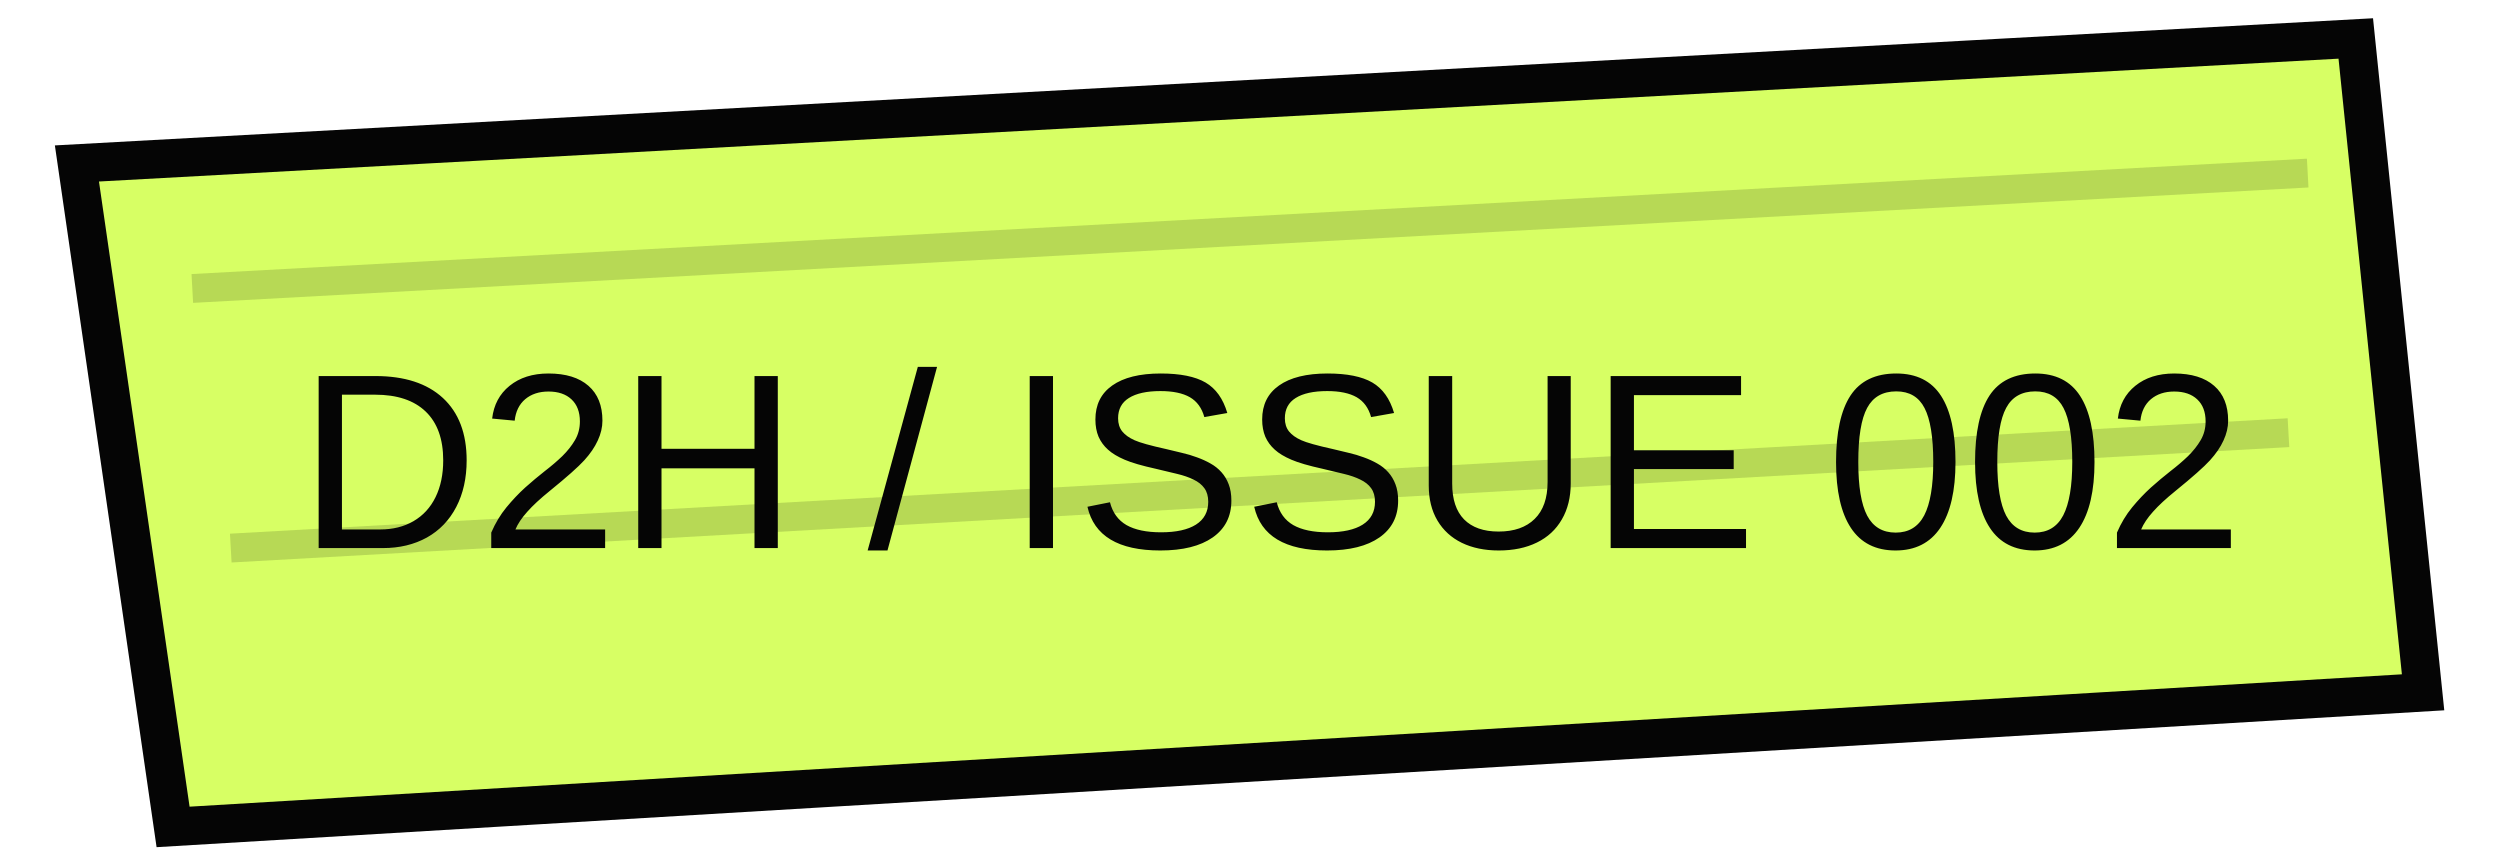
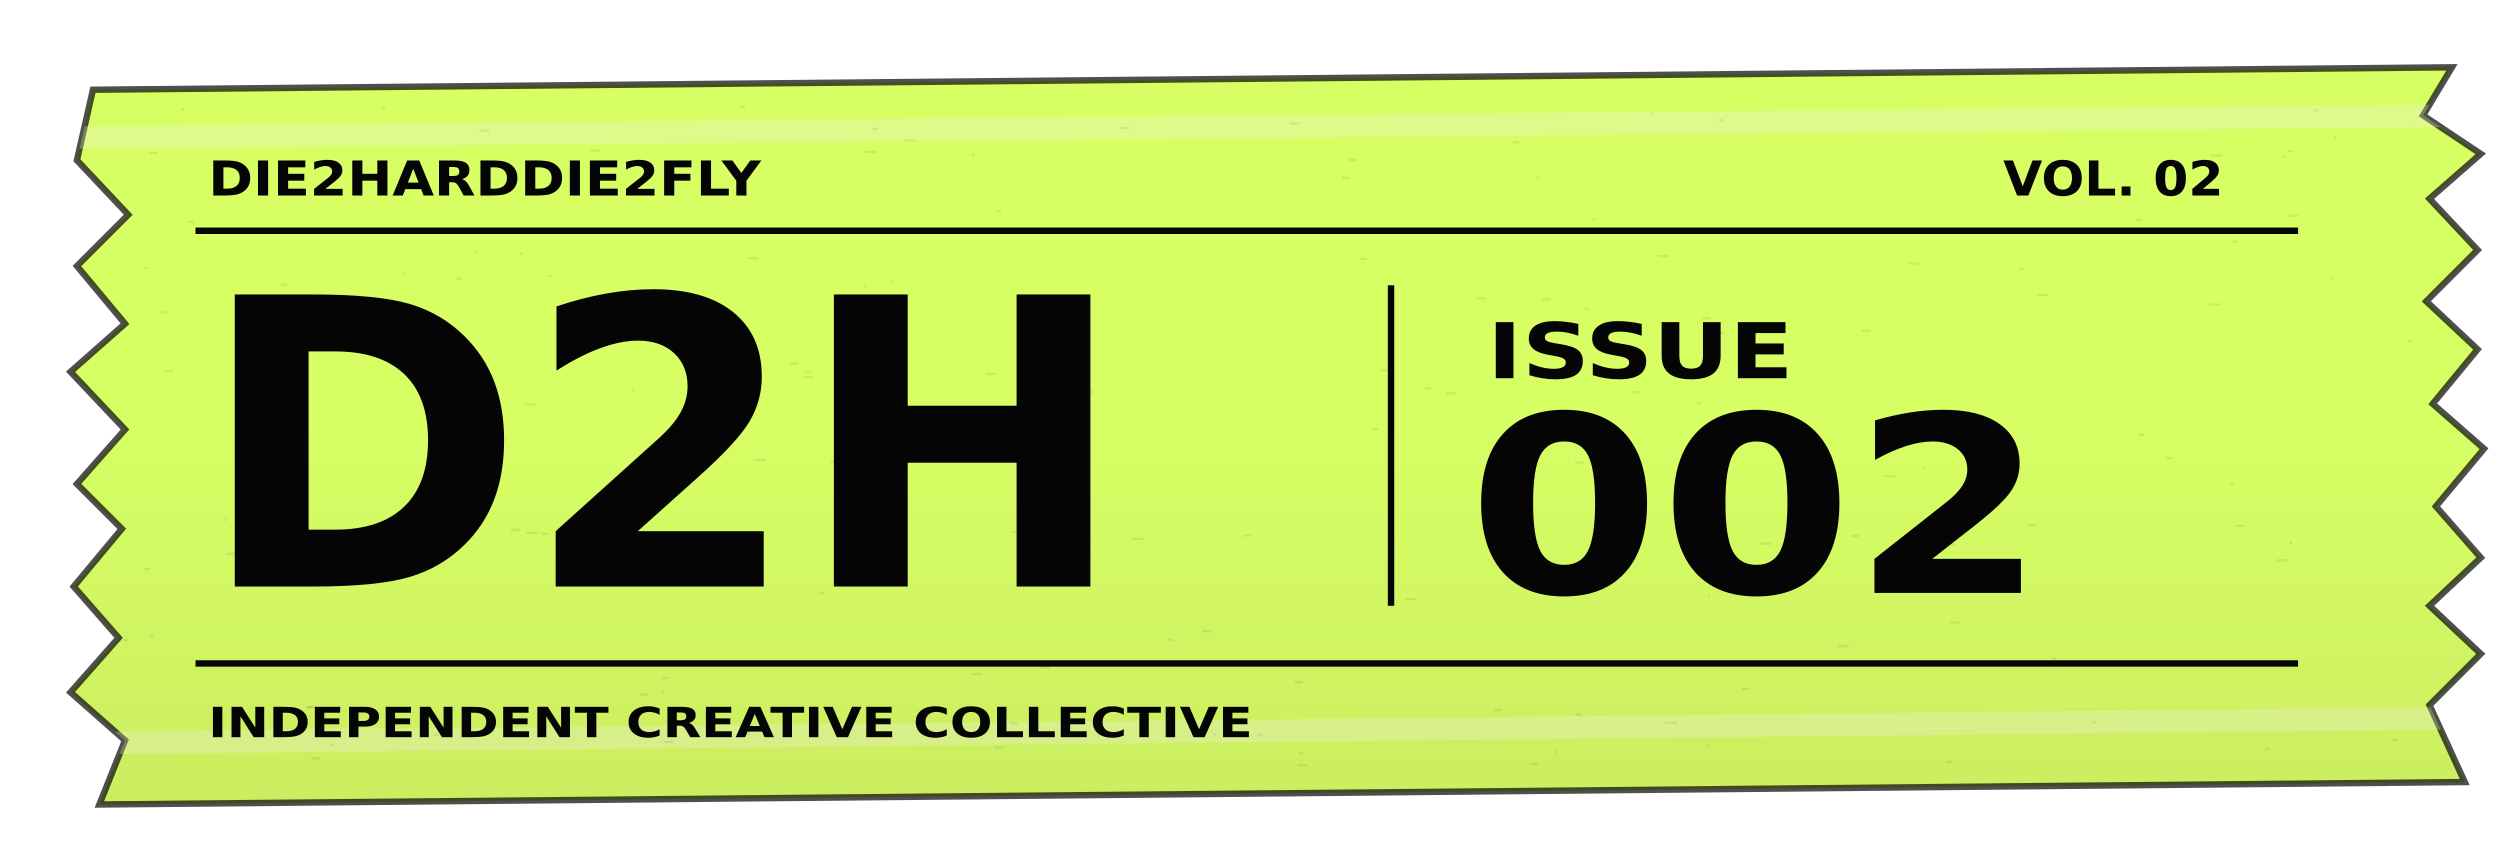
- <svg xmlns="http://www.w3.org/2000/svg" viewBox="0 0 260 90">
-   <path fill="#d7ff64" stroke="#050505" stroke-width="4" d="M8 17 245 4l7 68L18 86Z" />
-   <path d="m20 30 220-12M24 57l214-12" stroke="#050505" stroke-opacity=".15" stroke-width="3" />
-   <text x="31" y="57" font-family="Arial Black,Arial" font-size="26" fill="#050505">D2H / ISSUE 002</text>
+ <svg xmlns="http://www.w3.org/2000/svg" width="780" height="270" viewBox="0 0 780 270" role="img" aria-labelledby="title desc">
+   <defs>
+     <clipPath id="edge">
+       <path d="M29 28 L765 21 756 36 774 48 758 62 773 78 757 94 773 109 759 126 775 140 760 158 774 174 758 189 774 204 758 220 769 244 31 251 39 231 22 216 37 199 23 183 38 165 24 151 39 134 22 116 39 101 24 83 40 67 24 50Z" />
+     </clipPath>
+     <linearGradient id="tape" x2="0" y2="1">
+       <stop stop-color="#d7ff64" />
+       <stop offset=".48" stop-color="#d7ff64" />
+       <stop offset="1" stop-color="#cbed60" />
+     </linearGradient>
+   </defs>
+   <path d="M29 28 L765 21 756 36 774 48 758 62 773 78 757 94 773 109 759 126 775 140 760 158 774 174 758 189 774 204 758 220 769 244 31 251 39 231 22 216 37 199 23 183 38 165 24 151 39 134 22 116 39 101 24 83 40 67 24 50Z" fill="url(#tape)" stroke="#050505" stroke-width="2" stroke-opacity=".7" />
+   <g clip-path="url(#edge)">
+     <path d="M12 43 779 36 M13 232 776 224" stroke="#f2ede6" stroke-opacity=".3" stroke-width="7" />
+     <path d="M61 72H717 M61 207H717" stroke="#050505" stroke-width="2" />
+     <path d="M434 89V189" stroke="#050505" stroke-width="2" />
+     <path fill="#050505" d="M96.28,109.64L96.28,165.25L104.53,165.25Q118.64,165.25 126.08,158.10Q133.55,150.95 133.55,137.34Q133.55,123.80 126.12,116.73Q118.71,109.64 104.53,109.64L96.28,109.64ZM73.25,91.87L97.53,91.87Q117.87,91.87 127.82,94.84Q137.78,97.79 144.90,104.88Q151.18,111.05 154.22,119.11Q157.28,127.16 157.28,137.34Q157.28,147.67 154.22,155.75Q151.18,163.84 144.90,169.99Q137.72,177.08 127.67,180.05Q117.62,183.00 97.53,183.00L73.25,183.00L73.25,91.87ZM198.98,165.73L238.28,165.73L238.28,183.00L173.37,183.00L173.37,165.73L205.97,136.36Q210.35,132.34 212.44,128.49Q214.52,124.64 214.52,120.50Q214.52,114.09 210.31,110.19Q206.10,106.28 199.09,106.28Q193.72,106.28 187.30,108.62Q180.91,110.97 173.62,115.62L173.62,95.60Q181.39,92.98 188.99,91.61Q196.59,90.23 203.88,90.23Q219.92,90.23 228.80,97.43Q237.68,104.62 237.68,117.51Q237.68,124.95 233.91,131.40Q230.14,137.82 218.06,148.64L198.98,165.73ZM260.17,91.87L283.20,91.87L283.20,126.59L317.18,126.59L317.18,91.87L340.20,91.87L340.20,183.00L317.18,183.00L317.18,144.37L283.20,144.37L283.20,183.00L260.17,183.00L260.17,91.87Z" />
+     <path fill="#050505" d="M466.69,100.50L472.19,100.50L472.19,118.00L466.69,118.00L466.69,100.50ZM492.43,101.05L492.43,104.76Q490.68,104.11 489.00,103.79Q487.33,103.46 485.85,103.46Q483.87,103.46 482.93,103.90Q481.99,104.35 481.99,105.28Q481.99,105.99 482.62,106.38Q483.26,106.77 484.93,107.05L487.27,107.44Q490.83,108.03 492.33,109.22Q493.84,110.42 493.84,112.62Q493.84,115.51 491.74,116.93Q489.65,118.34 485.34,118.34Q483.32,118.34 481.27,118.02Q479.23,117.71 477.18,117.08L477.18,113.28Q479.23,114.17 481.13,114.62Q483.04,115.07 484.82,115.07Q486.62,115.07 487.58,114.58Q488.53,114.08 488.53,113.17Q488.53,112.35 487.88,111.91Q487.23,111.46 485.29,111.11L483.16,110.72Q479.95,110.16 478.47,108.93Q476.99,107.70 476.99,105.61Q476.99,103.00 479.05,101.59Q481.11,100.19 484.97,100.19Q486.73,100.19 488.59,100.41Q490.45,100.62 492.43,101.05ZM512.21,101.05L512.21,104.76Q510.45,104.11 508.77,103.79Q507.10,103.46 505.62,103.46Q503.65,103.46 502.70,103.90Q501.76,104.35 501.76,105.28Q501.76,105.99 502.39,106.38Q503.03,106.77 504.70,107.05L507.04,107.44Q510.60,108.03 512.10,109.22Q513.61,110.42 513.61,112.62Q513.61,115.51 511.51,116.93Q509.42,118.34 505.11,118.34Q503.09,118.34 501.04,118.02Q499.00,117.71 496.95,117.08L496.95,113.28Q499.00,114.17 500.90,114.62Q502.81,115.07 504.59,115.07Q506.39,115.07 507.35,114.58Q508.30,114.08 508.30,113.17Q508.30,112.35 507.65,111.91Q507.00,111.46 505.06,111.11L502.93,110.72Q499.72,110.16 498.24,108.93Q496.76,107.70 496.76,105.61Q496.76,103.00 498.82,101.59Q500.88,100.19 504.74,100.19Q506.50,100.19 508.36,100.41Q510.22,100.62 512.21,101.05ZM518.44,100.50L523.95,100.50L523.95,110.99Q523.95,113.16 524.81,114.09Q525.68,115.02 527.63,115.02Q529.61,115.02 530.47,114.09Q531.33,113.16 531.33,110.99L531.33,100.50L536.84,100.50L536.84,110.99Q536.84,114.71 534.56,116.53Q532.30,118.34 527.63,118.34Q522.99,118.34 520.71,116.53Q518.44,114.71 518.44,110.99L518.44,100.50ZM542.22,100.50L557.07,100.50L557.07,103.92L547.72,103.92L547.72,107.17L556.52,107.17L556.52,110.58L547.72,110.58L547.72,114.59L557.38,114.59L557.38,118.00L542.22,118.00L542.22,100.50Z" />
+     <path fill="#050505" d="M497.67,156.87Q497.67,146.34 495.46,142.05Q493.25,137.74 488.02,137.74Q482.81,137.74 480.57,142.05Q478.33,146.34 478.33,156.87Q478.33,167.52 480.57,171.89Q482.81,176.24 488.02,176.24Q493.21,176.24 495.43,171.89Q497.67,167.52 497.67,156.87ZM513.88,156.99Q513.88,170.94 507.14,178.52Q500.41,186.09 488.02,186.09Q475.60,186.09 468.86,178.52Q462.12,170.94 462.12,156.99Q462.12,143.00 468.86,135.43Q475.60,127.85 488.02,127.85Q500.41,127.85 507.14,135.43Q513.88,143.00 513.88,156.99ZM557.68,156.87Q557.68,146.34 555.47,142.05Q553.26,137.74 548.03,137.74Q542.81,137.74 540.58,142.05Q538.34,146.34 538.34,156.87Q538.34,167.52 540.58,171.89Q542.81,176.24 548.03,176.24Q553.22,176.24 555.44,171.89Q557.68,167.52 557.68,156.87ZM573.89,156.99Q573.89,170.94 567.15,178.52Q560.41,186.09 548.03,186.09Q535.60,186.09 528.87,178.52Q522.13,170.94 522.13,156.99Q522.13,143.00 528.87,135.43Q535.60,127.85 548.03,127.85Q560.41,127.85 567.15,135.43Q573.89,143.00 573.89,156.99ZM602.86,174.36L630.52,174.36L630.52,185.00L584.83,185.00L584.83,174.36L607.78,156.27Q610.86,153.79 612.33,151.42Q613.80,149.05 613.80,146.50Q613.80,142.55 610.84,140.15Q607.87,137.74 602.94,137.74Q599.15,137.74 594.64,139.19Q590.14,140.63 585.01,143.49L585.01,131.16Q590.48,129.55 595.83,128.71Q601.18,127.85 606.31,127.85Q617.60,127.85 623.85,132.29Q630.11,136.72 630.11,144.66Q630.11,149.24 627.45,153.21Q624.80,157.17 616.29,163.84L602.86,174.36Z" />
+     <path fill="#050505" d="M69.70,52.20L69.70,58.87L70.83,58.87Q72.77,58.87 73.79,58.01Q74.81,57.15 74.81,55.52Q74.81,53.90 73.79,53.05Q72.78,52.20 70.83,52.20L69.70,52.20ZM66.54,50.06L69.87,50.06Q72.66,50.06 74.03,50.42Q75.39,50.77 76.37,51.62Q77.23,52.37 77.65,53.33Q78.07,54.30 78.07,55.52Q78.07,56.76 77.65,57.73Q77.23,58.70 76.37,59.44Q75.38,60.29 74.01,60.65Q72.63,61.00 69.87,61.00L66.54,61.00L66.54,50.06ZM80.49,50.06L83.65,50.06L83.65,61.00L80.49,61.00L80.49,50.06ZM86.74,50.06L95.26,50.06L95.26,52.20L89.90,52.20L89.90,54.23L94.94,54.23L94.94,56.36L89.90,56.36L89.90,58.87L95.44,58.87L95.44,61.00L86.74,61.00L86.74,50.06ZM101.51,58.93L106.90,58.93L106.90,61.00L98.00,61.00L98.00,58.93L102.47,55.40Q103.07,54.92 103.36,54.46Q103.64,54.00 103.64,53.50Q103.64,52.73 103.07,52.26Q102.49,51.79 101.53,51.79Q100.79,51.79 99.91,52.08Q99.03,52.36 98.03,52.91L98.03,50.51Q99.10,50.20 100.14,50.03Q101.18,49.87 102.18,49.87Q104.38,49.87 105.60,50.73Q106.82,51.59 106.82,53.14Q106.82,54.03 106.30,54.81Q105.79,55.58 104.13,56.88L101.51,58.93ZM109.91,50.06L113.06,50.06L113.06,54.23L117.72,54.23L117.72,50.06L120.88,50.06L120.88,61.00L117.72,61.00L117.72,56.36L113.06,56.36L113.06,61.00L109.91,61.00L109.91,50.06ZM131.40,59.01L126.46,59.01L125.68,61.00L122.50,61.00L127.04,50.06L130.81,50.06L135.34,61.00L132.17,61.00L131.40,59.01ZM127.25,56.98L130.60,56.98L128.93,52.63L127.25,56.98ZM141.45,54.91Q142.45,54.91 142.88,54.59Q143.31,54.25 143.31,53.50Q143.31,52.75 142.88,52.43Q142.45,52.11 141.45,52.11L140.13,52.11L140.13,54.91L141.45,54.91ZM140.13,56.86L140.13,61.00L136.97,61.00L136.97,50.06L141.79,50.06Q144.21,50.06 145.34,50.79Q146.46,51.51 146.46,53.08Q146.46,54.17 145.88,54.86Q145.29,55.56 144.11,55.89Q144.76,56.02 145.27,56.49Q145.78,56.95 146.31,57.89L148.02,61.00L144.66,61.00L143.17,58.28Q142.72,57.46 142.25,57.16Q141.79,56.86 141.02,56.86L140.13,56.86ZM153.06,52.20L153.06,58.87L154.19,58.87Q156.13,58.87 157.15,58.01Q158.17,57.15 158.17,55.52Q158.17,53.90 157.15,53.05Q156.14,52.20 154.19,52.20L153.06,52.20ZM149.90,50.06L153.23,50.06Q156.02,50.06 157.39,50.42Q158.75,50.77 159.73,51.62Q160.59,52.37 161.01,53.33Q161.43,54.30 161.43,55.52Q161.43,56.76 161.01,57.73Q160.59,58.70 159.73,59.44Q158.74,60.29 157.37,60.65Q155.99,61.00 153.23,61.00L149.90,61.00L149.90,50.06ZM167.01,52.20L167.01,58.87L168.14,58.87Q170.07,58.87 171.09,58.01Q172.12,57.15 172.12,55.52Q172.12,53.90 171.10,53.05Q170.08,52.20 168.14,52.20L167.01,52.20ZM163.85,50.06L167.18,50.06Q169.97,50.06 171.33,50.42Q172.70,50.77 173.67,51.62Q174.54,52.37 174.95,53.33Q175.37,54.30 175.37,55.52Q175.37,56.76 174.95,57.73Q174.54,58.70 173.67,59.44Q172.69,60.29 171.31,60.65Q169.93,61.00 167.18,61.00L163.85,61.00L163.85,50.06ZM177.79,50.06L180.95,50.06L180.95,61.00L177.79,61.00L177.79,50.06ZM184.05,50.06L192.57,50.06L192.57,52.20L187.20,52.20L187.20,54.23L192.25,54.23L192.25,56.36L187.20,56.36L187.20,58.87L192.75,58.87L192.75,61.00L184.05,61.00L184.05,50.06ZM198.82,58.93L204.21,58.93L204.21,61.00L195.31,61.00L195.31,58.93L199.78,55.40Q200.38,54.92 200.66,54.46Q200.95,54.00 200.95,53.50Q200.95,52.73 200.37,52.26Q199.79,51.79 198.83,51.79Q198.10,51.79 197.22,52.08Q196.34,52.36 195.34,52.91L195.34,50.51Q196.41,50.20 197.45,50.03Q198.49,49.87 199.49,49.87Q201.69,49.87 202.91,50.73Q204.13,51.59 204.13,53.14Q204.13,54.03 203.61,54.81Q203.09,55.58 201.44,56.88L198.82,58.93ZM207.21,50.06L215.73,50.06L215.73,52.20L210.37,52.20L210.37,54.23L215.41,54.23L215.41,56.36L210.37,56.36L210.37,61.00L207.21,61.00L207.21,50.06ZM218.69,50.06L221.84,50.06L221.84,58.87L227.39,58.87L227.39,61.00L218.69,61.00L218.69,50.06ZM225.06,50.06L228.51,50.06L231.30,53.96L234.09,50.06L237.55,50.06L232.89,56.39L232.89,61.00L229.73,61.00L229.73,56.39L225.06,50.06Z" />
+     <path fill="#050505" d="M625.08,50.06L628.05,50.06L631.10,58.14L634.14,50.06L637.11,50.06L632.86,61.00L629.33,61.00L625.08,50.06ZM643.60,51.91Q642.25,51.91 641.51,52.86Q640.76,53.81 640.76,55.54Q640.76,57.26 641.51,58.22Q642.25,59.17 643.60,59.17Q644.97,59.17 645.71,58.22Q646.46,57.26 646.46,55.54Q646.46,53.81 645.71,52.86Q644.97,51.91 643.60,51.91ZM643.60,49.87Q646.37,49.87 647.94,51.38Q649.51,52.88 649.51,55.54Q649.51,58.19 647.94,59.70Q646.37,61.21 643.60,61.21Q640.84,61.21 639.27,59.70Q637.70,58.19 637.70,55.54Q637.70,52.88 639.27,51.38Q640.84,49.87 643.60,49.87ZM651.75,50.06L654.71,50.06L654.71,58.87L659.91,58.87L659.91,61.00L651.75,61.00L651.75,50.06ZM661.95,58.17L664.71,58.17L664.71,61.00L661.95,61.00L661.95,58.17ZM679.05,55.52Q679.05,53.47 678.65,52.63Q678.24,51.79 677.29,51.79Q676.34,51.79 675.93,52.63Q675.52,53.47 675.52,55.52Q675.52,57.59 675.93,58.45Q676.34,59.29 677.29,59.29Q678.24,59.29 678.64,58.45Q679.05,57.59 679.05,55.52ZM682.01,55.54Q682.01,58.26 680.78,59.74Q679.55,61.21 677.29,61.21Q675.02,61.21 673.79,59.74Q672.56,58.26 672.56,55.54Q672.56,52.82 673.79,51.34Q675.02,49.87 677.29,49.87Q679.55,49.87 680.78,51.34Q682.01,52.82 682.01,55.54ZM687.30,58.93L692.35,58.93L692.35,61.00L684.01,61.00L684.01,58.93L688.20,55.40Q688.76,54.92 689.03,54.46Q689.30,54.00 689.30,53.50Q689.30,52.73 688.76,52.26Q688.22,51.79 687.32,51.79Q686.63,51.79 685.80,52.08Q684.98,52.36 684.04,52.91L684.04,50.51Q685.04,50.20 686.02,50.03Q686.99,49.87 687.93,49.87Q689.99,49.87 691.14,50.73Q692.28,51.59 692.28,53.14Q692.28,54.03 691.79,54.81Q691.31,55.58 689.76,56.88L687.30,58.93Z" />
+     <path fill="#050505" d="M66.43,220.52L69.37,220.52L69.37,230.00L66.43,230.00L66.43,220.52ZM72.24,220.52L75.51,220.52L79.65,227.02L79.65,220.52L82.43,220.52L82.43,230.00L79.15,230.00L75.02,223.50L75.02,230.00L72.24,230.00L72.24,220.52ZM88.23,222.37L88.23,228.15L89.28,228.15Q91.07,228.15 92.02,227.41Q92.97,226.67 92.97,225.25Q92.97,223.84 92.03,223.11Q91.08,222.37 89.28,222.37L88.23,222.37ZM85.29,220.52L88.38,220.52Q90.98,220.52 92.24,220.83Q93.51,221.14 94.42,221.88Q95.22,222.52 95.60,223.36Q95.99,224.19 95.99,225.25Q95.99,226.33 95.60,227.17Q95.22,228.01 94.42,228.65Q93.50,229.38 92.22,229.69Q90.94,230.00 88.38,230.00L85.29,230.00L85.29,220.52ZM98.24,220.52L106.15,220.52L106.15,222.37L101.17,222.37L101.17,224.13L105.86,224.13L105.86,225.98L101.17,225.98L101.17,228.15L106.32,228.15L106.32,230.00L98.24,230.00L98.24,220.52ZM108.90,220.52L113.76,220.52Q115.94,220.52 117.10,221.33Q118.26,222.13 118.26,223.61Q118.26,225.11 117.10,225.91Q115.94,226.71 113.76,226.71L111.83,226.71L111.83,230.00L108.90,230.00L108.90,220.52ZM111.83,222.29L111.83,224.94L113.45,224.94Q114.31,224.94 114.77,224.59Q115.24,224.25 115.24,223.61Q115.24,222.98 114.77,222.64Q114.31,222.29 113.45,222.29L111.83,222.29ZM120.33,220.52L128.24,220.52L128.24,222.37L123.26,222.37L123.26,224.13L127.95,224.13L127.95,225.98L123.26,225.98L123.26,228.15L128.41,228.15L128.41,230.00L120.33,230.00L120.33,220.52ZM130.99,220.52L134.26,220.52L138.40,227.02L138.40,220.52L141.18,220.52L141.18,230.00L137.90,230.00L133.77,223.50L133.77,230.00L130.99,230.00L130.99,220.52ZM146.98,222.37L146.98,228.15L148.03,228.15Q149.82,228.15 150.77,227.41Q151.72,226.67 151.72,225.25Q151.72,223.84 150.78,223.11Q149.83,222.37 148.03,222.37L146.98,222.37ZM144.04,220.52L147.14,220.52Q149.73,220.52 150.99,220.83Q152.26,221.14 153.17,221.88Q153.97,222.52 154.36,223.36Q154.75,224.19 154.75,225.25Q154.75,226.33 154.36,227.17Q153.97,228.01 153.17,228.65Q152.25,229.38 150.97,229.69Q149.69,230.00 147.14,230.00L144.04,230.00L144.04,220.52ZM156.99,220.52L164.91,220.52L164.91,222.37L159.93,222.37L159.93,224.13L164.61,224.13L164.61,225.98L159.93,225.98L159.93,228.15L165.07,228.15L165.07,230.00L156.99,230.00L156.99,220.52ZM167.65,220.52L170.92,220.52L175.06,227.02L175.06,220.52L177.84,220.52L177.84,230.00L174.57,230.00L170.43,223.50L170.43,230.00L167.65,230.00L167.65,220.52ZM179.35,220.52L189.83,220.52L189.83,222.37L186.06,222.37L186.06,230.00L183.13,230.00L183.13,222.37L179.35,222.37L179.35,220.52ZM205.80,229.48Q204.99,229.83 204.11,230.01Q203.24,230.18 202.28,230.18Q199.44,230.18 197.78,228.86Q196.12,227.54 196.12,225.27Q196.12,223.00 197.78,221.68Q199.44,220.35 202.28,220.35Q203.24,220.35 204.11,220.53Q204.99,220.71 205.80,221.06L205.80,223.02Q204.98,222.55 204.19,222.34Q203.40,222.12 202.52,222.12Q200.95,222.12 200.05,222.96Q199.16,223.80 199.16,225.27Q199.16,226.74 200.05,227.58Q200.95,228.41 202.52,228.41Q203.40,228.41 204.19,228.20Q204.98,227.98 205.80,227.52L205.80,229.48ZM212.39,224.72Q213.31,224.72 213.71,224.44Q214.11,224.15 214.11,223.50Q214.11,222.85 213.71,222.57Q213.31,222.29 212.39,222.29L211.16,222.29L211.16,224.72L212.39,224.72ZM211.16,226.41L211.16,230.00L208.23,230.00L208.23,220.52L212.70,220.52Q214.95,220.52 216.00,221.15Q217.05,221.78 217.05,223.14Q217.05,224.08 216.50,224.68Q215.96,225.28 214.86,225.57Q215.46,225.68 215.94,226.09Q216.41,226.49 216.90,227.31L218.49,230.00L215.37,230.00L213.98,227.65Q213.57,226.93 213.13,226.67Q212.70,226.41 211.99,226.41L211.16,226.41ZM220.24,220.52L228.15,220.52L228.15,222.37L223.17,222.37L223.17,224.13L227.86,224.13L227.86,225.98L223.17,225.98L223.17,228.15L228.32,228.15L228.32,230.00L220.24,230.00L220.24,220.52ZM237.80,228.27L233.21,228.27L232.49,230.00L229.54,230.00L233.75,220.52L237.25,220.52L241.46,230.00L238.51,230.00L237.80,228.27ZM233.94,226.51L237.06,226.51L235.50,222.74L233.94,226.51ZM240.40,220.52L250.88,220.52L250.88,222.37L247.11,222.37L247.11,230.00L244.18,230.00L244.18,222.37L240.40,222.37L240.40,220.52ZM252.40,220.52L255.33,220.52L255.33,230.00L252.40,230.00L252.40,220.52ZM256.85,220.52L259.80,220.52L262.81,227.52L265.82,220.52L268.77,220.52L264.56,230.00L261.06,230.00L256.85,220.52ZM270.28,220.52L278.19,220.52L278.19,222.37L273.21,222.37L273.21,224.13L277.90,224.13L277.90,225.98L273.21,225.98L273.21,228.15L278.36,228.15L278.36,230.00L270.28,230.00L270.28,220.52ZM295.39,229.48Q294.58,229.83 293.70,230.01Q292.83,230.18 291.87,230.18Q289.03,230.18 287.37,228.86Q285.71,227.54 285.71,225.27Q285.71,223.00 287.37,221.68Q289.03,220.35 291.87,220.35Q292.83,220.35 293.70,220.53Q294.58,220.71 295.39,221.06L295.39,223.02Q294.57,222.55 293.78,222.34Q292.98,222.12 292.11,222.12Q290.54,222.12 289.64,222.96Q288.74,223.80 288.74,225.27Q288.74,226.74 289.64,227.58Q290.54,228.41 292.11,228.41Q292.98,228.41 293.78,228.20Q294.57,227.98 295.39,227.52L295.39,229.48ZM303.01,222.12Q301.67,222.12 300.93,222.95Q300.19,223.77 300.19,225.27Q300.19,226.76 300.93,227.59Q301.67,228.41 303.01,228.41Q304.36,228.41 305.10,227.59Q305.83,226.76 305.83,225.27Q305.83,223.77 305.10,222.95Q304.36,222.12 303.01,222.12ZM303.01,220.35Q305.75,220.35 307.30,221.66Q308.86,222.97 308.86,225.27Q308.86,227.57 307.30,228.88Q305.75,230.18 303.01,230.18Q300.27,230.18 298.72,228.88Q297.16,227.57 297.16,225.27Q297.16,222.97 298.72,221.66Q300.27,220.35 303.01,220.35ZM311.08,220.52L314.01,220.52L314.01,228.15L319.16,228.15L319.16,230.00L311.08,230.00L311.08,220.52ZM321.02,220.52L323.95,220.52L323.95,228.15L329.10,228.15L329.10,230.00L321.02,230.00L321.02,220.52ZM330.96,220.52L338.87,220.52L338.87,222.37L333.89,222.37L333.89,224.13L338.57,224.13L338.57,225.98L333.89,225.98L333.89,228.15L339.04,228.15L339.04,230.00L330.96,230.00L330.96,220.52ZM350.63,229.48Q349.82,229.83 348.95,230.01Q348.07,230.18 347.12,230.18Q344.28,230.18 342.62,228.86Q340.96,227.54 340.96,225.27Q340.96,223.00 342.62,221.68Q344.28,220.35 347.12,220.35Q348.07,220.35 348.95,220.53Q349.82,220.71 350.63,221.06L350.63,223.02Q349.82,222.55 349.02,222.34Q348.23,222.12 347.36,222.12Q345.79,222.12 344.89,222.96Q343.99,223.80 343.99,225.27Q343.99,226.74 344.89,227.58Q345.79,228.41 347.36,228.41Q348.23,228.41 349.02,228.20Q349.82,227.98 350.63,227.52L350.63,229.48ZM351.70,220.52L362.19,220.52L362.19,222.37L358.42,222.37L358.42,230.00L355.48,230.00L355.48,222.37L351.70,222.37L351.70,220.52ZM363.70,220.52L366.64,220.52L366.64,230.00L363.70,230.00L363.70,220.52ZM368.15,220.52L371.10,220.52L374.11,227.52L377.13,220.52L380.07,220.52L375.86,230.00L372.36,230.00L368.15,220.52ZM381.58,220.52L389.49,220.52L389.49,222.37L384.51,222.37L384.51,224.13L389.20,224.13L389.20,225.98L384.51,225.98L384.51,228.15L389.66,228.15L389.66,230.00L381.58,230.00L381.58,220.52Z" />
+     <path d="M329.1 145.3h3.5" stroke="#050505" stroke-opacity=".075" stroke-width=".7" />
+     <path d="M162.2 79.1h0.8" stroke="#050505" stroke-opacity=".075" stroke-width=".7" />
+     <path d="M119.0 33.8h1.2" stroke="#050505" stroke-opacity=".075" stroke-width=".7" />
+     <path d="M404.9 238.8h3.0" stroke="#050505" stroke-opacity=".075" stroke-width=".7" />
+     <path d="M307.5 116.7h3.0" stroke="#050505" stroke-opacity=".075" stroke-width=".7" />
+     <path d="M269.8 47.4h3.5" stroke="#050505" stroke-opacity=".075" stroke-width=".7" />
+     <path d="M479.4 55.4h0.9" stroke="#050505" stroke-opacity=".075" stroke-width=".7" />
+     <path d="M103.1 232.4h1.1" stroke="#050505" stroke-opacity=".075" stroke-width=".7" />
+     <path d="M485.2 234.6h0.8" stroke="#050505" stroke-opacity=".075" stroke-width=".7" />
+     <path d="M312.8 131.8h3.7" stroke="#050505" stroke-opacity=".075" stroke-width=".7" />
+     <path d="M170.8 86.0h1.5" stroke="#050505" stroke-opacity=".075" stroke-width=".7" />
+     <path d="M70.4 172.8h3.4" stroke="#050505" stroke-opacity=".075" stroke-width=".7" />
+     <path d="M349.2 39.9h3.1" stroke="#050505" stroke-opacity=".075" stroke-width=".7" />
+     <path d="M565.7 168.6h1.8" stroke="#050505" stroke-opacity=".075" stroke-width=".7" />
+     <path d="M632.9 163.8h2.6" stroke="#050505" stroke-opacity=".075" stroke-width=".7" />
+     <path d="M424.2 80.8h2.2" stroke="#050505" stroke-opacity=".075" stroke-width=".7" />
+     <path d="M606.7 174.9h1.8" stroke="#050505" stroke-opacity=".075" stroke-width=".7" />
+     <path d="M625.1 207.4h0.8" stroke="#050505" stroke-opacity=".075" stroke-width=".7" />
+     <path d="M148.2 78.6h0.7" stroke="#050505" stroke-opacity=".075" stroke-width=".7" />
+     <path d="M577.5 167.2h2.5" stroke="#050505" stroke-opacity=".075" stroke-width=".7" />
+     <path d="M751.2 106.5h1.4" stroke="#050505" stroke-opacity=".075" stroke-width=".7" />
+     <path d="M115.3 103.1h3.5" stroke="#050505" stroke-opacity=".075" stroke-width=".7" />
+     <path d="M471.8 44.4h2.1" stroke="#050505" stroke-opacity=".075" stroke-width=".7" />
+     <path d="M69.5 162.2h1.1" stroke="#050505" stroke-opacity=".075" stroke-width=".7" />
+     <path d="M164.2 166.3h3.5" stroke="#050505" stroke-opacity=".075" stroke-width=".7" />
+     <path d="M481.1 93.4h2.8" stroke="#050505" stroke-opacity=".075" stroke-width=".7" />
+     <path d="M230.9 33.4h1.6" stroke="#050505" stroke-opacity=".075" stroke-width=".7" />
+     <path d="M530.5 162.9h1.3" stroke="#050505" stroke-opacity=".075" stroke-width=".7" />
+     <path d="M640.2 205.6h1.6" stroke="#050505" stroke-opacity=".075" stroke-width=".7" />
+     <path d="M726.9 86.9h0.9" stroke="#050505" stroke-opacity=".075" stroke-width=".7" />
+     <path d="M403.8 212.8h2.7" stroke="#050505" stroke-opacity=".075" stroke-width=".7" />
+     <path d="M428.4 133.9h1.6" stroke="#050505" stroke-opacity=".075" stroke-width=".7" />
+     <path d="M250.9 116.2h2.5" stroke="#050505" stroke-opacity=".075" stroke-width=".7" />
+     <path d="M713.9 47.2h1.5" stroke="#050505" stroke-opacity=".075" stroke-width=".7" />
+     <path d="M714.3 169.4h0.9" stroke="#050505" stroke-opacity=".075" stroke-width=".7" />
+     <path d="M353.0 168.1h3.7" stroke="#050505" stroke-opacity=".075" stroke-width=".7" />
+     <path d="M95.6 220.6h3.2" stroke="#050505" stroke-opacity=".075" stroke-width=".7" />
+     <path d="M235.6 143.5h3.4" stroke="#050505" stroke-opacity=".075" stroke-width=".7" />
+     <path d="M210.1 178.6h2.5" stroke="#050505" stroke-opacity=".075" stroke-width=".7" />
+     <path d="M87.6 88.8h2.1" stroke="#050505" stroke-opacity=".075" stroke-width=".7" />
+     <path d="M135.5 229.3h1.5" stroke="#050505" stroke-opacity=".075" stroke-width=".7" />
+     <path d="M201.9 156.8h2.4" stroke="#050505" stroke-opacity=".075" stroke-width=".7" />
+     <path d="M264.8 100.0h2.3" stroke="#050505" stroke-opacity=".075" stroke-width=".7" />
+     <path d="M689.7 48.5h3.7" stroke="#050505" stroke-opacity=".075" stroke-width=".7" />
+     <path d="M710.4 174.8h3.3" stroke="#050505" stroke-opacity=".075" stroke-width=".7" />
+     <path d="M310.1 233.2h3.1" stroke="#050505" stroke-opacity=".075" stroke-width=".7" />
+     <path d="M529.4 125.8h1.4" stroke="#050505" stroke-opacity=".075" stroke-width=".7" />
+     <path d="M532.9 185.8h0.7" stroke="#050505" stroke-opacity=".075" stroke-width=".7" />
+     <path d="M259.1 144.0h1.4" stroke="#050505" stroke-opacity=".075" stroke-width=".7" />
+     <path d="M128.1 71.3h0.8" stroke="#050505" stroke-opacity=".075" stroke-width=".7" />
+     <path d="M121.9 113.8h2.4" stroke="#050505" stroke-opacity=".075" stroke-width=".7" />
+     <path d="M494.5 96.4h1.1" stroke="#050505" stroke-opacity=".075" stroke-width=".7" />
+     <path d="M697.5 164.1h2.9" stroke="#050505" stroke-opacity=".075" stroke-width=".7" />
+     <path d="M531.1 99.3h2.7" stroke="#050505" stroke-opacity=".075" stroke-width=".7" />
+     <path d="M264.5 168.5h3.4" stroke="#050505" stroke-opacity=".075" stroke-width=".7" />
+     <path d="M46.7 198.3h1.1" stroke="#050505" stroke-opacity=".075" stroke-width=".7" />
+     <path d="M46.6 47.7h2.6" stroke="#050505" stroke-opacity=".075" stroke-width=".7" />
+     <path d="M652.6 225.4h1.2" stroke="#050505" stroke-opacity=".075" stroke-width=".7" />
+     <path d="M343.9 228.9h3.6" stroke="#050505" stroke-opacity=".075" stroke-width=".7" />
+     <path d="M629.9 83.9h1.6" stroke="#050505" stroke-opacity=".075" stroke-width=".7" />
+     <path d="M142.3 87.0h2.0" stroke="#050505" stroke-opacity=".075" stroke-width=".7" />
+     <path d="M608.8 169.9h1.3" stroke="#050505" stroke-opacity=".075" stroke-width=".7" />
+     <path d="M163.7 126.2h3.6" stroke="#050505" stroke-opacity=".075" stroke-width=".7" />
+     <path d="M375.1 196.9h3.0" stroke="#050505" stroke-opacity=".075" stroke-width=".7" />
+     <path d="M667.1 135.7h1.9" stroke="#050505" stroke-opacity=".075" stroke-width=".7" />
+     <path d="M364.5 199.6h1.6" stroke="#050505" stroke-opacity=".075" stroke-width=".7" />
+     <path d="M174.2 206.9h2.3" stroke="#050505" stroke-opacity=".075" stroke-width=".7" />
+     <path d="M496.9 68.4h0.8" stroke="#050505" stroke-opacity=".075" stroke-width=".7" />
+     <path d="M197.0 121.7h0.8" stroke="#050505" stroke-opacity=".075" stroke-width=".7" />
+     <path d="M231.6 229.1h2.1" stroke="#050505" stroke-opacity=".075" stroke-width=".7" />
+     <path d="M38.3 199.7h1.7" stroke="#050505" stroke-opacity=".075" stroke-width=".7" />
+     <path d="M159.4 165.3h2.9" stroke="#050505" stroke-opacity=".075" stroke-width=".7" />
+     <path d="M268.5 180.5h3.6" stroke="#050505" stroke-opacity=".075" stroke-width=".7" />
+     <path d="M279.6 135.9h0.7" stroke="#050505" stroke-opacity=".075" stroke-width=".7" />
+     <path d="M460.8 93.1h2.9" stroke="#050505" stroke-opacity=".075" stroke-width=".7" />
+     <path d="M580.8 103.2h2.9" stroke="#050505" stroke-opacity=".075" stroke-width=".7" />
+     <path d="M713.7 67.3h3.3" stroke="#050505" stroke-opacity=".075" stroke-width=".7" />
+     <path d="M378.6 229.2h0.9" stroke="#050505" stroke-opacity=".075" stroke-width=".7" />
+     <path d="M310.8 65.9h1.6" stroke="#050505" stroke-opacity=".075" stroke-width=".7" />
+     <path d="M675.9 142.9h1.9" stroke="#050505" stroke-opacity=".075" stroke-width=".7" />
+     <path d="M728.2 43.0h0.8" stroke="#050505" stroke-opacity=".075" stroke-width=".7" />
+     <path d="M587.9 148.6h3.4" stroke="#050505" stroke-opacity=".075" stroke-width=".7" />
+     <path d="M392.3 229.3h1.8" stroke="#050505" stroke-opacity=".075" stroke-width=".7" />
+     <path d="M199.8 216.7h2.5" stroke="#050505" stroke-opacity=".075" stroke-width=".7" />
+     <path d="M56.6 34.1h0.8" stroke="#050505" stroke-opacity=".075" stroke-width=".7" />
+     <path d="M560.3 165.5h1.1" stroke="#050505" stroke-opacity=".075" stroke-width=".7" />
+     <path d="M608.5 194.2h2.8" stroke="#050505" stroke-opacity=".075" stroke-width=".7" />
+     <path d="M451.1 122.7h3.0" stroke="#050505" stroke-opacity=".075" stroke-width=".7" />
+     <path d="M314.9 225.7h2.6" stroke="#050505" stroke-opacity=".075" stroke-width=".7" />
+     <path d="M519.5 225.5h3.9" stroke="#050505" stroke-opacity=".075" stroke-width=".7" />
+     <path d="M418.7 55.5h2.4" stroke="#050505" stroke-opacity=".075" stroke-width=".7" />
+     <path d="M696.5 75.4h1.5" stroke="#050505" stroke-opacity=".075" stroke-width=".7" />
+     <path d="M233.1 80.6h3.4" stroke="#050505" stroke-opacity=".075" stroke-width=".7" />
+     <path d="M420.7 49.9h2.4" stroke="#050505" stroke-opacity=".075" stroke-width=".7" />
+     <path d="M536.2 37.5h1.3" stroke="#050505" stroke-opacity=".075" stroke-width=".7" />
+     <path d="M45.0 177.5h2.0" stroke="#050505" stroke-opacity=".075" stroke-width=".7" />
+     <path d="M44.9 83.6h1.3" stroke="#050505" stroke-opacity=".075" stroke-width=".7" />
+     <path d="M444.5 121.2h2.1" stroke="#050505" stroke-opacity=".075" stroke-width=".7" />
+     <path d="M272.2 40.2h1.8" stroke="#050505" stroke-opacity=".075" stroke-width=".7" />
+     <path d="M491.4 144.3h2.6" stroke="#050505" stroke-opacity=".075" stroke-width=".7" />
+     <path d="M149.6 40.8h3.2" stroke="#050505" stroke-opacity=".075" stroke-width=".7" />
+     <path d="M548.8 169.6h3.9" stroke="#050505" stroke-opacity=".075" stroke-width=".7" />
+     <path d="M255.6 185.0h1.7" stroke="#050505" stroke-opacity=".075" stroke-width=".7" />
+     <path d="M466.3 221.5h2.2" stroke="#050505" stroke-opacity=".075" stroke-width=".7" />
+     <path d="M477.7 238.4h2.3" stroke="#050505" stroke-opacity=".075" stroke-width=".7" />
+     <path d="M207.1 231.5h2.9" stroke="#050505" stroke-opacity=".075" stroke-width=".7" />
+     <path d="M269.6 89.4h0.8" stroke="#050505" stroke-opacity=".075" stroke-width=".7" />
+     <path d="M97.1 236.6h2.5" stroke="#050505" stroke-opacity=".075" stroke-width=".7" />
+     <path d="M595.4 82.2h3.5" stroke="#050505" stroke-opacity=".075" stroke-width=".7" />
+     <path d="M543.5 214.9h2.3" stroke="#050505" stroke-opacity=".075" stroke-width=".7" />
+     <path d="M695.8 150.8h1.2" stroke="#050505" stroke-opacity=".075" stroke-width=".7" />
+     <path d="M689.3 95.0h3.7" stroke="#050505" stroke-opacity=".075" stroke-width=".7" />
+     <path d="M430.6 115.6h2.4" stroke="#050505" stroke-opacity=".075" stroke-width=".7" />
+     <path d="M303.2 48.3h0.9" stroke="#050505" stroke-opacity=".075" stroke-width=".7" />
+     <path d="M95.8 220.7h1.8" stroke="#050505" stroke-opacity=".075" stroke-width=".7" />
+     <path d="M51.3 115.8h2.8" stroke="#050505" stroke-opacity=".075" stroke-width=".7" />
+     <path d="M491.6 223.0h1.9" stroke="#050505" stroke-opacity=".075" stroke-width=".7" />
+     <path d="M721.9 34.4h1.2" stroke="#050505" stroke-opacity=".075" stroke-width=".7" />
+     <path d="M388.1 167.1h2.1" stroke="#050505" stroke-opacity=".075" stroke-width=".7" />
+     <path d="M600.0 146.1h0.7" stroke="#050505" stroke-opacity=".075" stroke-width=".7" />
+     <path d="M315.9 166.0h1.6" stroke="#050505" stroke-opacity=".075" stroke-width=".7" />
+     <path d="M168.8 166.5h2.2" stroke="#050505" stroke-opacity=".075" stroke-width=".7" />
+     <path d="M746.4 230.9h1.7" stroke="#050505" stroke-opacity=".075" stroke-width=".7" />
+     <path d="M58.5 69.2h2.1" stroke="#050505" stroke-opacity=".075" stroke-width=".7" />
+     <path d="M340.2 122.3h1.0" stroke="#050505" stroke-opacity=".075" stroke-width=".7" />
+     <path d="M250.6 117.7h3.2" stroke="#050505" stroke-opacity=".075" stroke-width=".7" />
+     <path d="M118.3 164.5h2.0" stroke="#050505" stroke-opacity=".075" stroke-width=".7" />
+     <path d="M592.9 174.2h1.3" stroke="#050505" stroke-opacity=".075" stroke-width=".7" />
+     <path d="M543.1 109.2h3.4" stroke="#050505" stroke-opacity=".075" stroke-width=".7" />
+     <path d="M49.9 97.5h2.4" stroke="#050505" stroke-opacity=".075" stroke-width=".7" />
+     <path d="M246.5 113.4h2.6" stroke="#050505" stroke-opacity=".075" stroke-width=".7" />
+     <path d="M206.7 211.6h1.6" stroke="#050505" stroke-opacity=".075" stroke-width=".7" />
+     <path d="M532.2 232.7h1.0" stroke="#050505" stroke-opacity=".075" stroke-width=".7" />
+     <path d="M666.2 68.7h2.2" stroke="#050505" stroke-opacity=".075" stroke-width=".7" />
+     <path d="M120.1 225.9h1.7" stroke="#050505" stroke-opacity=".075" stroke-width=".7" />
+     <path d="M405.4 235.0h1.2" stroke="#050505" stroke-opacity=".075" stroke-width=".7" />
+     <path d="M91.3 177.2h0.9" stroke="#050505" stroke-opacity=".075" stroke-width=".7" />
+     <path d="M126.0 85.2h0.7" stroke="#050505" stroke-opacity=".075" stroke-width=".7" />
+     <path d="M282.0 43.8h3.8" stroke="#050505" stroke-opacity=".075" stroke-width=".7" />
+     <path d="M402.4 38.5h3.2" stroke="#050505" stroke-opacity=".075" stroke-width=".7" />
+     <path d="M206.5 216.1h0.8" stroke="#050505" stroke-opacity=".075" stroke-width=".7" />
+     <path d="M122.4 109.6h3.4" stroke="#050505" stroke-opacity=".075" stroke-width=".7" />
+     <path d="M706.7 233.7h1.4" stroke="#050505" stroke-opacity=".075" stroke-width=".7" />
+     <path d="M303.0 210.3h3.4" stroke="#050505" stroke-opacity=".075" stroke-width=".7" />
+     <path d="M712.0 49.0h0.8" stroke="#050505" stroke-opacity=".075" stroke-width=".7" />
+     <path d="M324.4 208.3h3.0" stroke="#050505" stroke-opacity=".075" stroke-width=".7" />
+     <path d="M334.0 174.7h2.2" stroke="#050505" stroke-opacity=".075" stroke-width=".7" />
+     <path d="M635.7 92.1h3.2" stroke="#050505" stroke-opacity=".075" stroke-width=".7" />
+     <path d="M144.5 155.2h1.7" stroke="#050505" stroke-opacity=".075" stroke-width=".7" />
+     <path d="M278.0 87.8h0.8" stroke="#050505" stroke-opacity=".075" stroke-width=".7" />
+     <path d="M103.0 172.3h2.9" stroke="#050505" stroke-opacity=".075" stroke-width=".7" />
+     <path d="M508.9 122.4h2.6" stroke="#050505" stroke-opacity=".075" stroke-width=".7" />
+     <path d="M607.0 237.8h2.0" stroke="#050505" stroke-opacity=".075" stroke-width=".7" />
+     <path d="M573.3 201.6h3.5" stroke="#050505" stroke-opacity=".075" stroke-width=".7" />
+     <path d="M517.3 79.9h3.4" stroke="#050505" stroke-opacity=".075" stroke-width=".7" />
+     <path d="M438.5 186.9h3.2" stroke="#050505" stroke-opacity=".075" stroke-width=".7" />
+     <path d="M184.2 47.0h3.3" stroke="#050505" stroke-opacity=".075" stroke-width=".7" />
+     <path d="M515.1 35.5h0.9" stroke="#050505" stroke-opacity=".075" stroke-width=".7" />
+     <path d="M339.3 168.4h1.1" stroke="#050505" stroke-opacity=".075" stroke-width=".7" />
+     <path d="M535.4 103.9h2.8" stroke="#050505" stroke-opacity=".075" stroke-width=".7" />
+   </g>
</svg>
